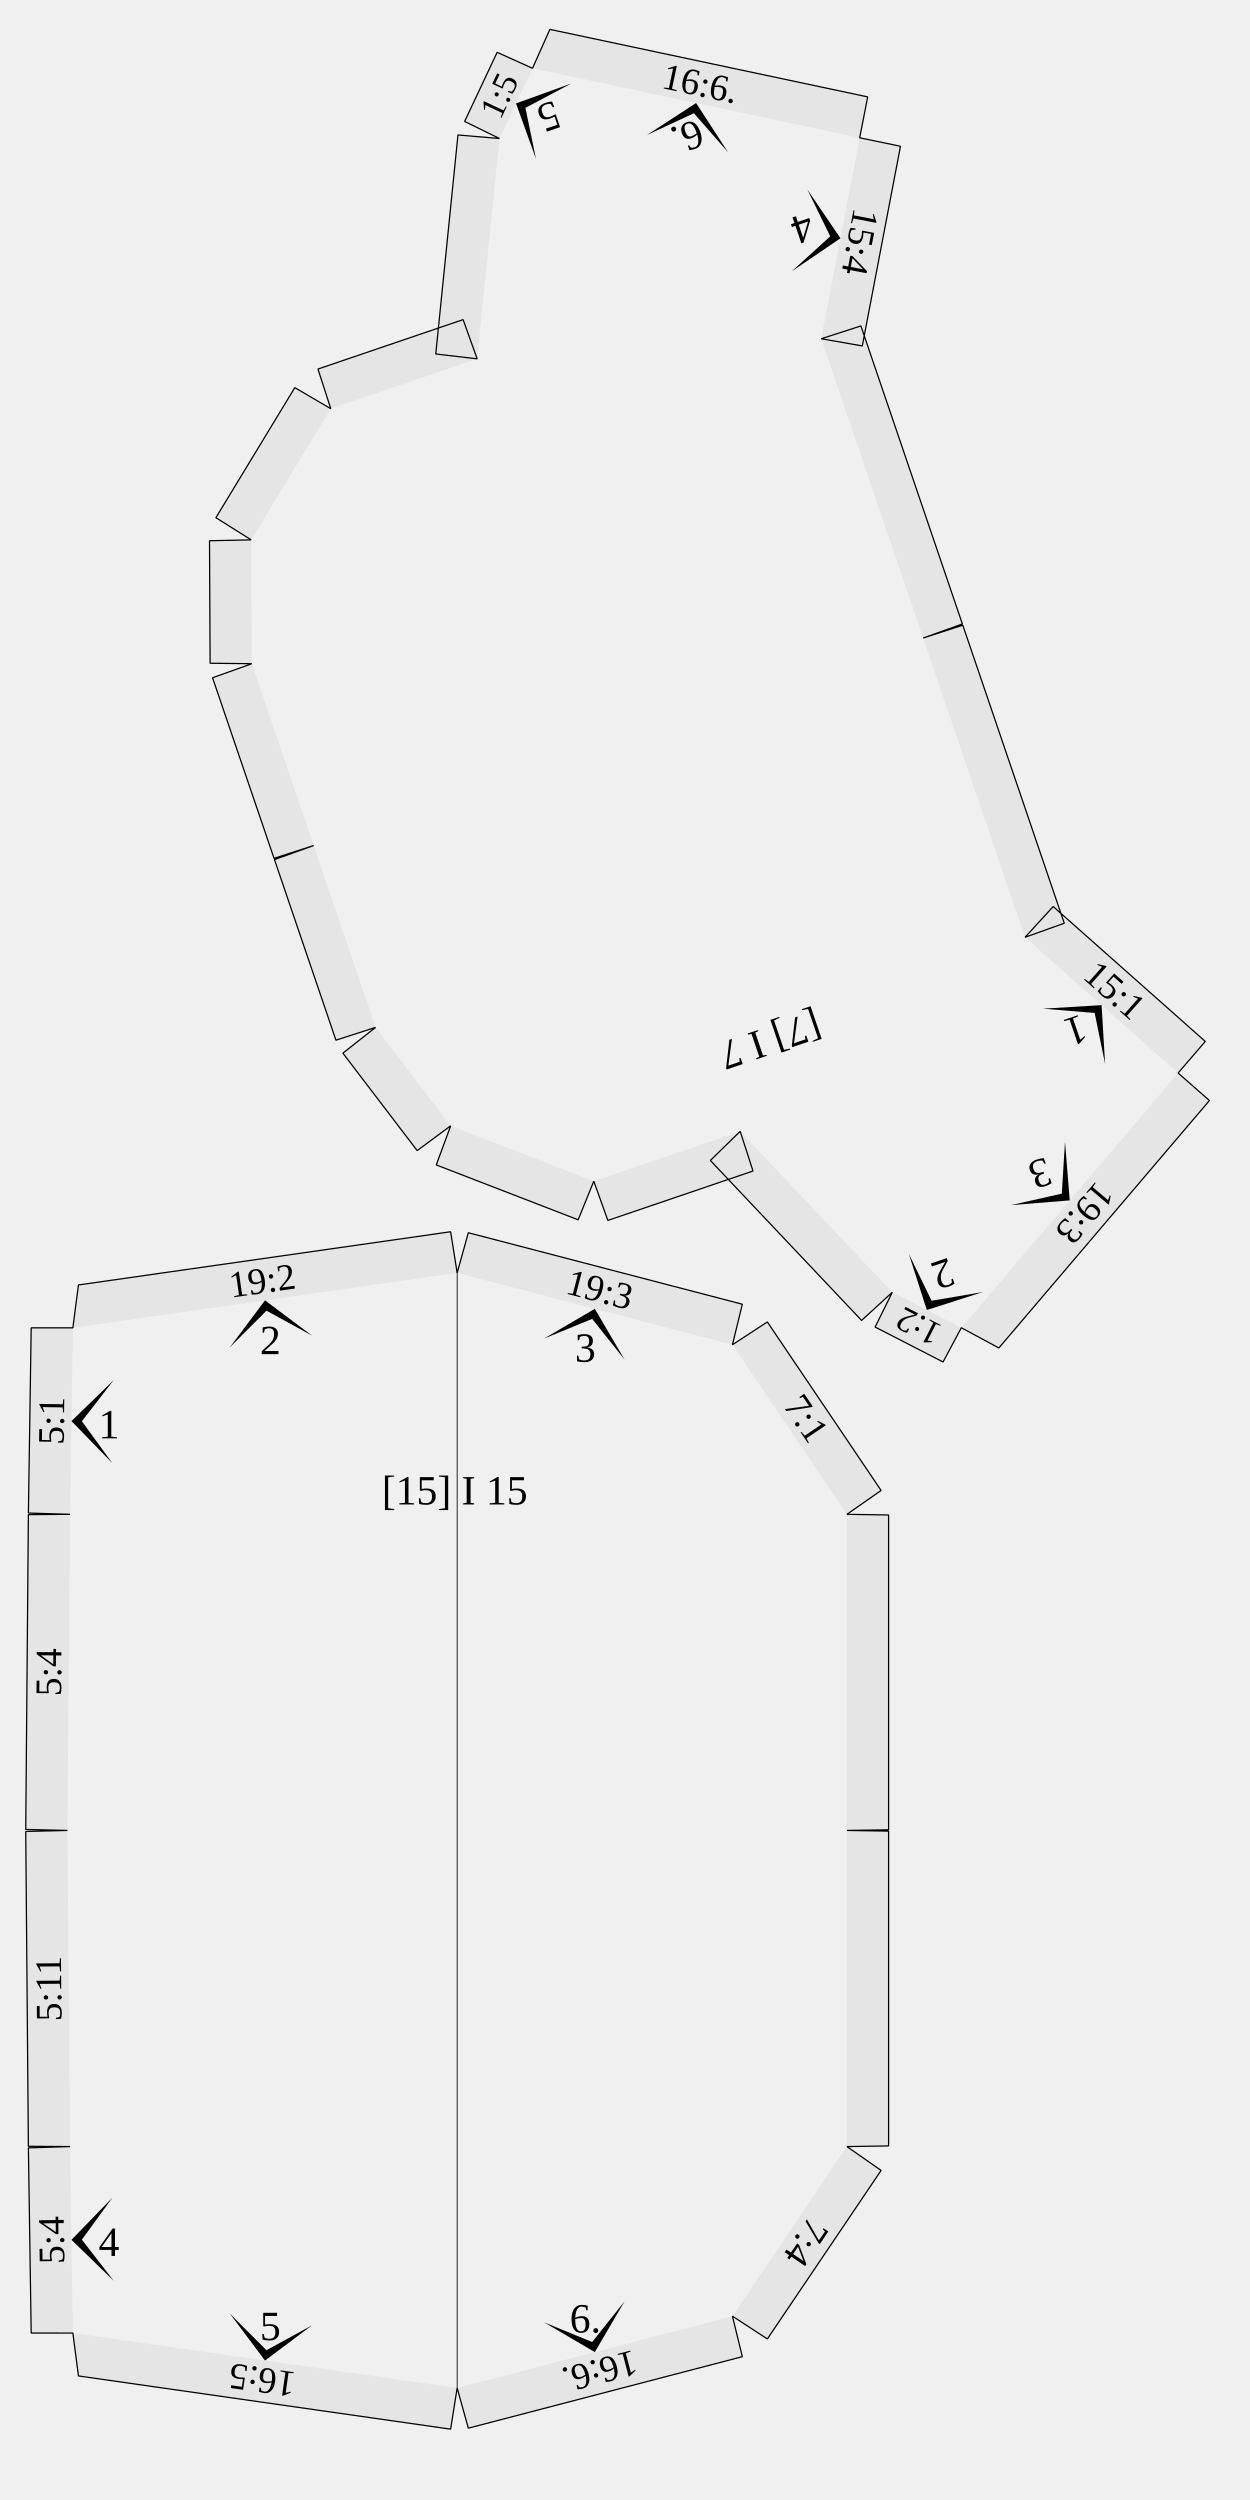
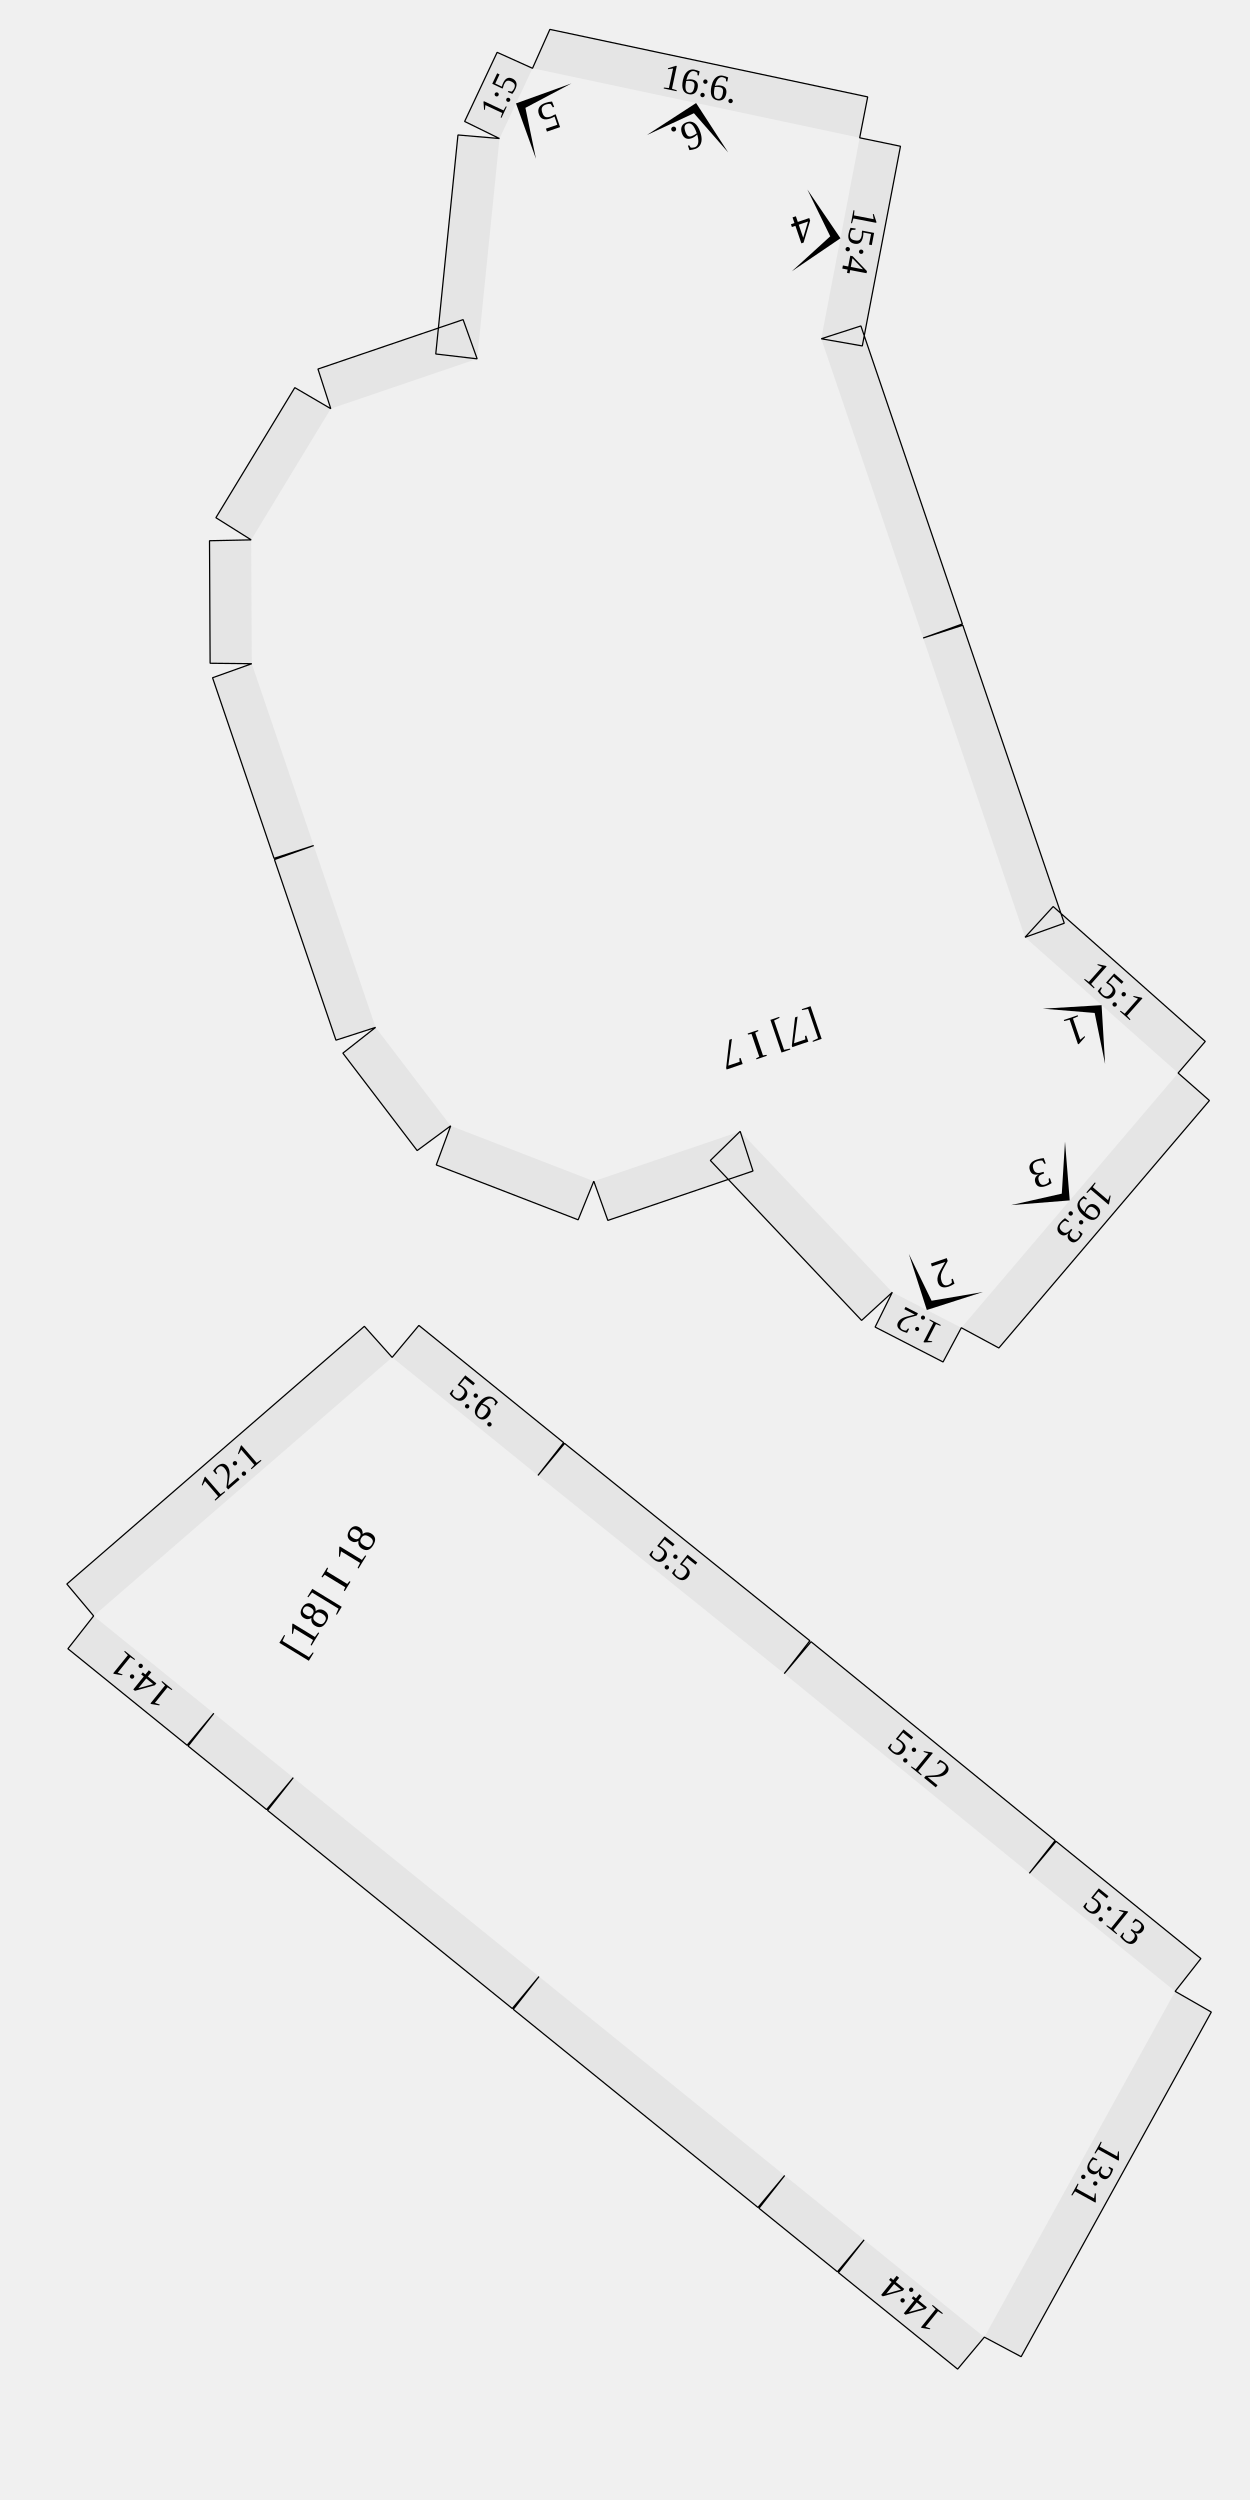
<svg xmlns="http://www.w3.org/2000/svg" version="1.1" width="300.00mm" height="600.00mm" viewBox="0 0 300.00 600.00" id="svg926">
  <defs id="defs930" />
  <style type="text/css" id="style824">
    path {
        fill: none;
        stroke-linecap: butt;
        stroke-linejoin: bevel;
        stroke-dasharray: none;
    }
    path.outer {
        stroke: #000000;
        stroke-dasharray: none;
        stroke-dashoffset: 0;
        stroke-width: 0.3;
        stroke-opacity: 1.0;
    }
    path.convex {
        stroke: #000000;
        stroke-dasharray: 0.50,1.00;
        stroke-dashoffset:0;
        stroke-width:0.2;
        stroke-opacity: 1.0
    }
    path.concave {
        stroke: #000000;
        stroke-dasharray: 1.00,0.50,0.20,0.50;
        stroke-dashoffset: 0;
        stroke-width: 0.2;
        stroke-opacity: 1.0
    }
    path.freestyle {
        stroke: #000000;
        stroke-dasharray: none;
        stroke-dashoffset: 0;
        stroke-width: 0.2;
        stroke-opacity: 1.0
    }
    path.outer_background {
        stroke: #ffffff;
        stroke-opacity: 1.0;
        stroke-width: 0.5
    }
    path.inner_background {
        stroke: #ffffff;
        stroke-opacity: 1.0;
        stroke-width: 0.2
    }
    path.sticker {
        fill: #e5e5e5;
        stroke: none;
        fill-opacity: 1.0;
    }
    path.arrow {
        fill: #000000;
    }
    text {
        font-style: normal;
        fill: #000000;
        fill-opacity: 1.0;
        stroke: none;
    }
    text, tspan {
        text-anchor:middle;
    }
    </style>
-   <text style="font-size:10px" id="text828" x="109.131" y="361.066">
-     <tspan id="tspan826">[15] I 15</tspan>
-   </text>
-   <path class="sticker" d="m 175.786,322.733 8.376,-5.465 27.301,40.443 -8.2,5.725 z m -159.61,116.576 -9.998,-0.241 0.633,-75.558 10.001,-0.073 z m 187.087,-75.872 10,0.157 v 75.558 l -10,0.157 z m -186.451,-3e-5 -9.996,-0.308 0.671,-44.442 10.001,-0.006 z m 0.676,-44.757 1.345,-10.294 89.317,-12.769 1.571,9.877 z m 92.232,-13.185 2.677,-9.636 65.762,17.159 -2.373,9.716 z m 93.543,209.686 8.2,5.725 -27.301,40.443 -8.376,-5.465 z m -186.451,-10e-6 -10.001,-0.073 -0.633,-75.558 9.998,-0.241 z m 186.451,-75.872 10,0.157 -2e-5,75.558 -10,0.157 z m -185.775,120.629 -10.001,-0.006 -0.671,-44.442 9.996,-0.308 z m 92.232,13.185 -1.571,9.877 -89.317,-12.769 -1.345,-10.294 z m 66.066,-17.238 2.373,9.716 -65.762,17.159 -2.677,-9.636 z" id="path830" />
-   <path class="freestyle" d="m 109.719,439.309 3.3e-4,75.872 m 0,0 -3.3e-4,-75.872 m 0,0 3.4e-4,-75.872 m 0,0 -3.4e-4,75.872 m 3.4e-4,-75.872 v -57.942 m 0,0 v 57.942 m -1e-5,151.744 2e-5,57.942 m 0,0 -2e-5,-57.942" id="path832" />
-   <path class="outer" d="m 184.162,317.268 27.301,40.443 -8.2,5.725 10,0.157 v 75.558 l -10,0.157 10,0.157 -2e-5,75.558 -10,0.157 8.2,5.725 -27.301,40.443 -8.376,-5.465 2.373,9.716 -65.762,17.159 -2.677,-9.636 -1.571,9.877 -89.317,-12.769 -1.345,-10.294 -10.001,-0.006 -0.671,-44.442 9.996,-0.308 -10.001,-0.073 -0.633,-75.558 9.998,-0.241 -9.998,-0.241 0.633,-75.558 10.001,-0.073 -9.996,-0.308 0.671,-44.442 10.001,-0.006 1.345,-10.294 89.317,-12.769 1.571,9.877 2.677,-9.636 65.762,17.159 -2.373,9.716 z" id="path834" />
-   <text transform="rotate(55.97905)" style="font-size:9px" id="text838" x="390.398" y="33.071">
-     <tspan id="tspan836">7:1</tspan>
-   </text>
-   <text transform="rotate(-89.51997)" style="font-size:9px" id="text842" x="-401.221" y="18.056">
-     <tspan id="tspan840">5:4</tspan>
-   </text>
-   <g id="g850">
-     <path transform="matrix(0.150931,-9.99886,9.99886,0.150931,17.14957,341.0587)" class="arrow" d="M 0,0 1,1 0,0.25 -1,1 Z" id="path844" />
-     <text transform="translate(26.14855,345.1946)" style="font-size:10px" id="text848">
-       <tspan id="tspan846">1</tspan>
-     </text>
-   </g>
-   <text transform="rotate(-89.1352)" style="font-size:9px" id="text854" x="-340.761" y="20.495">
-     <tspan id="tspan852">5:1</tspan>
-   </text>
-   <g id="g862">
-     <path transform="matrix(9.899355,-1.415196,1.415196,9.899355,63.60356,312.0877)" class="arrow" d="M 0,0 1,1 0,0.25 -1,1 Z" id="path856" />
-     <text transform="translate(64.87723,324.9971)" style="font-size:10px" id="text860">
-       <tspan id="tspan858">2</tspan>
-     </text>
-   </g>
-   <text transform="rotate(-8.135815)" style="font-size:9px" id="text866" x="18.796" y="316.148">
-     <tspan id="tspan864">19:2</tspan>
-   </text>
-   <g id="g874">
-     <path transform="matrix(9.676048,2.524698,-2.524698,9.676048,142.7529,314.1141)" class="arrow" d="M 0,0 1,1 0,0.25 -1,1 Z" id="path868" />
-     <text transform="translate(140.4807,326.8225)" style="font-size:10px" id="text872">
-       <tspan id="tspan870">3</tspan>
-     </text>
-   </g>
-   <text transform="rotate(14.62372)" style="font-size:9px" id="text878" x="217.432" y="266.098">
-     <tspan id="tspan876">19:3</tspan>
-   </text>
-   <text transform="rotate(124.0209)" style="font-size:9px" id="text882" x="337.829" y="-458.513">
-     <tspan id="tspan880">7:4</tspan>
-   </text>
-   <text transform="rotate(-90.48003)" style="font-size:9px" id="text886" x="-477.366" y="10.695">
-     <tspan id="tspan884">5:11</tspan>
-   </text>
-   <g id="g894">
-     <path transform="matrix(-0.150936,-9.99886,9.99886,-0.150936,17.14957,537.5592)" class="arrow" d="M 0,0 1,1 0,0.25 -1,1 Z" id="path888" />
-     <text transform="translate(26.14855,541.4233)" style="font-size:10px" id="text892">
-       <tspan id="tspan890">4</tspan>
-     </text>
-   </g>
-   <text transform="rotate(-90.86486)" style="font-size:9px" id="text898" x="-537.757" y="7.234">
-     <tspan id="tspan896">5:4</tspan>
-   </text>
-   <g id="g906">
-     <path transform="matrix(-9.899355,-1.415199,1.415199,-9.899355,63.60356,566.5302)" class="arrow" d="M 0,0 1,1 0,0.25 -1,1 Z" id="path900" />
-     <text transform="translate(64.87723,561.6208)" style="font-size:10px" id="text904">
-       <tspan id="tspan902">5</tspan>
-     </text>
-   </g>
-   <text transform="rotate(-171.8642)" style="font-size:9px" id="text910" x="-143.139" y="-553.627">
-     <tspan id="tspan908">16:5</tspan>
-   </text>
-   <g id="g918">
-     <path transform="matrix(-9.676048,2.524697,-2.524697,-9.676048,142.7529,564.5038)" class="arrow" d="M 0,0 1,1 0,0.25 -1,1 Z" id="path912" />
-     <text transform="translate(140.4807,559.7954)" style="font-size:10px" id="text916">
-       <tspan id="tspan914">6.</tspan>
-     </text>
-   </g>
-   <text transform="rotate(165.3763)" style="font-size:9px" id="text922" x="4.392" y="-584.057">
-     <tspan id="tspan920">16:6.</tspan>
-   </text>
  <g id="g2292" transform="rotate(161.1969,151.363,299.0252)">
    <text style="font-size:10px" id="text828-3" x="103.703" y="338.234">
      <tspan id="tspan826-0">[7] I 7</tspan>
    </text>
    <path class="sticker" d="m 37.891,338.644 -8.77,4.807 -24.121,-42.412 8.615,-5.08 z m -3e-5,75.872 -10,-0.157 3e-5,-75.558 10,-0.157 z m 44.677,-159.656 6.802,-6.363 12.733,13.191 -6.599,6.573 z m 100.398,85.376 9.532,-3.027 9.34,27.882 -9.432,3.325 z m -28.232,-23.647 6.542,-7.565 27.991,23.445 -6.301,7.767 z m 37.672,51.827 10,0.157 -3e-5,45.786 -10,0.157 z m -74.785,-51.827 0.157,-10 36.799,3e-5 0.157,10 z m -22.117,-48.328 9.158,-4.019 21.986,48.042 -9.028,4.304 z m -81.89,27.697 -4.985,-8.67 66.984,-39.925 6.955,7.496 z m -3e-5,237.114 L 5,527.993 l 24.121,-42.412 8.77,4.807 z m 24.276,-42.685 -10,-0.157 v -75.558 l 10,-0.157 z m 57.613,70.382 6.599,6.573 -12.733,13.191 -6.802,-6.363 z m 96.902,-100.154 9.432,3.325 -9.34,27.882 -9.532,-3.027 z m -9.44,28.18 6.301,7.767 -27.991,23.445 -6.542,-7.565 z m 9.44,-74.28 10,0.157 -1e-5,45.786 -10,0.157 z m -37.672,97.927 -0.157,10 -36.799,-6e-5 -0.157,-10 z m -37.113,-6e-5 9.028,4.304 -21.986,48.042 -9.158,-4.019 z m -35.053,61.729 -6.955,7.496 -66.984,-39.925 4.985,-8.67 z" id="path830-9" />
    <path class="outer" d="m 27.891,414.359 3e-5,-75.558 10,-0.157 -8.77,4.807 -24.121,-42.412 8.615,-5.08 -4.985,-8.67 66.984,-39.925 6.955,7.496 6.802,-6.363 12.733,13.191 -6.599,6.573 9.158,-4.019 21.986,48.042 -9.028,4.304 0.157,-10 36.799,3e-5 0.157,10 6.542,-7.565 27.991,23.445 -6.301,7.767 9.532,-3.027 9.34,27.882 -9.432,3.325 10,0.157 -3e-5,45.786 -10,0.157 10,0.157 -1e-5,45.786 -10,0.157 9.432,3.325 -9.34,27.882 -9.532,-3.027 6.301,7.767 -27.991,23.445 -6.542,-7.565 -0.157,10 -36.799,-6e-5 -0.157,-10 9.028,4.304 -21.986,48.042 -9.158,-4.019 6.599,6.573 -12.733,13.191 -6.802,-6.363 -6.955,7.496 -66.984,-39.925 4.985,-8.67 L 5,527.993 l 24.121,-42.412 8.77,4.807 -10,-0.157 v -75.558 l 10,-0.157 z" id="path832-4" />
    <path class="arrow" d="m 25.753,317.302 3.749,-13.636 -1.576,12.4 11.463,4.985 z" id="path834-6" style="stroke-width:10" />
    <text style="font-size:10px" id="text838-2" x="33.576" y="316.852">
      <tspan id="tspan836-7">1</tspan>
    </text>
    <text transform="rotate(-119.6284)" style="font-size:9px" id="text844" x="-288.546" y="-136.279">
      <tspan id="tspan842">15:1</tspan>
    </text>
    <path class="arrow" d="m 89.037,261.561 -0.25,14.14 -1.549,-12.404 -12.341,-1.986 z" id="path846" style="stroke-width:10" />
    <text style="font-size:10px" id="text850" x="82.561" y="271.812">
      <tspan id="tspan848">2</tspan>
    </text>
    <text transform="rotate(46.0119)" style="font-size:8.38px" id="text856" x="250.026" y="115.92">
      <tspan id="tspan854">1:2</tspan>
    </text>
    <path class="arrow" d="M 48.092,275.41 61.801,278.88 49.372,277.557 44.622,289.12 Z" id="path858" style="stroke-width:10" />
    <text style="font-size:10px" id="text862" x="52.7" y="287.141">
      <tspan id="tspan860">3</tspan>
    </text>
    <text transform="rotate(-30.79649)" style="font-size:9px" id="text868" x="-99.697" y="259.397">
      <tspan id="tspan866">19:3</tspan>
    </text>
    <path class="arrow" d="m 25.753,511.73 13.636,-3.749 -11.463,4.985 1.576,12.4 z" id="path870" style="stroke-width:10" />
    <text style="font-size:10px" id="text874" x="33.576" y="520.18">
      <tspan id="tspan872">4</tspan>
    </text>
    <text transform="rotate(-60.37159)" style="font-size:9px" id="text880" x="-432.09" y="273.572">
      <tspan id="tspan878">15:4</tspan>
    </text>
    <path class="arrow" d="m 89.036,567.471 -14.14,0.25 12.341,-1.986 1.549,-12.404 z" id="path882" style="stroke-width:10" />
    <text style="font-size:10px" id="text886-7" x="82.561" y="565.221">
      <tspan id="tspan884-3">5</tspan>
    </text>
    <text transform="rotate(133.9882)" style="font-size:8.38px" id="text892-9" x="346.449" y="-459.851">
      <tspan id="tspan890-6">1:5</tspan>
    </text>
    <path class="arrow" d="m 48.092,553.622 -3.47,-13.71 4.75,11.562 12.43,-1.323 z" id="path894" style="stroke-width:10" />
    <text style="font-size:10px" id="text898-1" x="52.7" y="549.891">
      <tspan id="tspan896-7">6.</tspan>
    </text>
    <text transform="rotate(-149.2035)" style="font-size:9px" id="text904-0" x="-324.76" y="-452.734">
      <tspan id="tspan902-7">16:6.</tspan>
    </text>
  </g>
+   <g id="g2784" transform="rotate(-58.62611,114.7906,369.8485)">
+     <text style="font-style:normal;font-size:10px;text-anchor:middle;fill:#000000;fill-opacity:1;stroke:none" id="text2617" x="85.823" y="348.744">
+       <tspan id="tspan2615" style="text-anchor:middle">[18] I 18</tspan>
+     </text>
+     <path class="sticker" d="m 33.135,436.7 -9.891,-1.482 10.023,-74.89 9.932,1.171 z m 102.553,-62.823 9.895,1.452 -9.795,74.92 -9.936,-1.141 z m -89.233,-36.701 -9.891,-1.482 4.882,-36.481 9.932,1.171 z m 95.206,-7.929 9.891,1.482 -5.931,44.318 -9.932,-1.171 z m -98.461,32.251 -9.891,-1.482 3.214,-24.011 9.932,1.171 z m 8.179,-61.114 3.195,-9.477 89.983,28.767 -2.896,9.573 z m -28.309,211.517 -9.891,-1.482 10.023,-74.89 9.932,1.171 z m 102.781,-62.793 9.886,1.512 -10.251,74.86 -9.929,-1.201 z M 14.891,573.016 5,571.534 l 4.883,-36.481 9.932,1.171 z m 100.668,-48.736 9.891,1.482 -5.931,44.318 -9.932,-1.171 z m -95.743,11.944 -9.891,-1.482 3.214,-24.011 9.932,1.171 z m 89.77,32.686 0.276,9.997 -94.381,4.093 -0.59,-9.984 z" id="path2619" style="fill:#e5e5e5;fill-opacity:1;stroke:none;stroke-linecap:butt;stroke-linejoin:bevel;stroke-dasharray:none" />
+     <path class="outer" d="m 135.738,450.622 -10.251,74.86 -9.929,-1.201 9.891,1.482 -5.931,44.318 -9.932,-1.171 0.276,9.997 -94.381,4.093 -0.59,-9.984 L 5,571.534 l 4.883,-36.481 9.932,1.171 -9.891,-1.482 3.214,-24.011 9.932,1.171 -9.891,-1.482 10.023,-74.89 9.932,1.171 -9.891,-1.482 10.023,-74.89 9.932,1.171 -9.891,-1.482 3.214,-24.011 9.932,1.171 -9.891,-1.482 4.882,-36.481 9.932,1.171 3.195,-9.477 89.983,28.767 -2.896,9.573 9.891,1.482 -5.931,44.318 -9.932,-1.171 9.895,1.452 -9.795,74.92 -9.936,-1.141 z" id="path2621" style="fill:none;stroke:#000000;stroke-width:0.3;stroke-linecap:butt;stroke-linejoin:bevel;stroke-dasharray:none;stroke-dashoffset:0;stroke-opacity:1" />
+     <text transform="rotate(97.4489)" style="font-style:normal;font-size:9px;text-anchor:middle;fill:#000000;fill-opacity:1;stroke:none" id="text2625" x="391.067" y="-184.813">
+       <tspan id="tspan2623" style="text-anchor:middle">5:5</tspan>
+     </text>
+     <text transform="rotate(-82.37719)" style="font-style:normal;font-size:9px;text-anchor:middle;fill:#000000;fill-opacity:1;stroke:none" id="text2629" x="-309.475" y="88.971">
+       <tspan id="tspan2627" style="text-anchor:middle">14:1</tspan>
+     </text>
+     <text transform="rotate(97.62299)" style="font-style:normal;font-size:9px;text-anchor:middle;fill:#000000;fill-opacity:1;stroke:none" id="text2633" x="330.06" y="-185.885">
+       <tspan id="tspan2631" style="text-anchor:middle">5:6.</tspan>
+     </text>
+     <text transform="rotate(17.72893)" style="font-style:normal;font-size:9px;text-anchor:middle;fill:#000000;fill-opacity:1;stroke:none" id="text2637" x="187.802" y="268.673">
+       <tspan id="tspan2635" style="text-anchor:middle">12:1</tspan>
+     </text>
+     <text transform="rotate(97.79707)" style="font-style:normal;font-size:9px;text-anchor:middle;fill:#000000;fill-opacity:1;stroke:none" id="text2641" x="465.82" y="-187.416">
+       <tspan id="tspan2639" style="text-anchor:middle">5:12</tspan>
+     </text>
+     <text transform="rotate(-82.37684)" style="font-style:normal;font-size:9px;text-anchor:middle;fill:#000000;fill-opacity:1;stroke:none" id="text2645" x="-547.417" y="88.974">
+       <tspan id="tspan2643" style="text-anchor:middle">14:4</tspan>
+     </text>
+     <text transform="rotate(97.62293)" style="font-style:normal;font-size:9px;text-anchor:middle;fill:#000000;fill-opacity:1;stroke:none" id="text2649" x="526.831" y="-185.884">
+       <tspan id="tspan2647" style="text-anchor:middle">5:13</tspan>
+     </text>
+     <text transform="rotate(177.517)" style="font-style:normal;font-size:9px;text-anchor:middle;fill:#000000;fill-opacity:1;stroke:none" id="text2653" x="-37.444" y="-574.923">
+       <tspan id="tspan2651" style="text-anchor:middle">13:1</tspan>
+     </text>
+   </g>
</svg>
